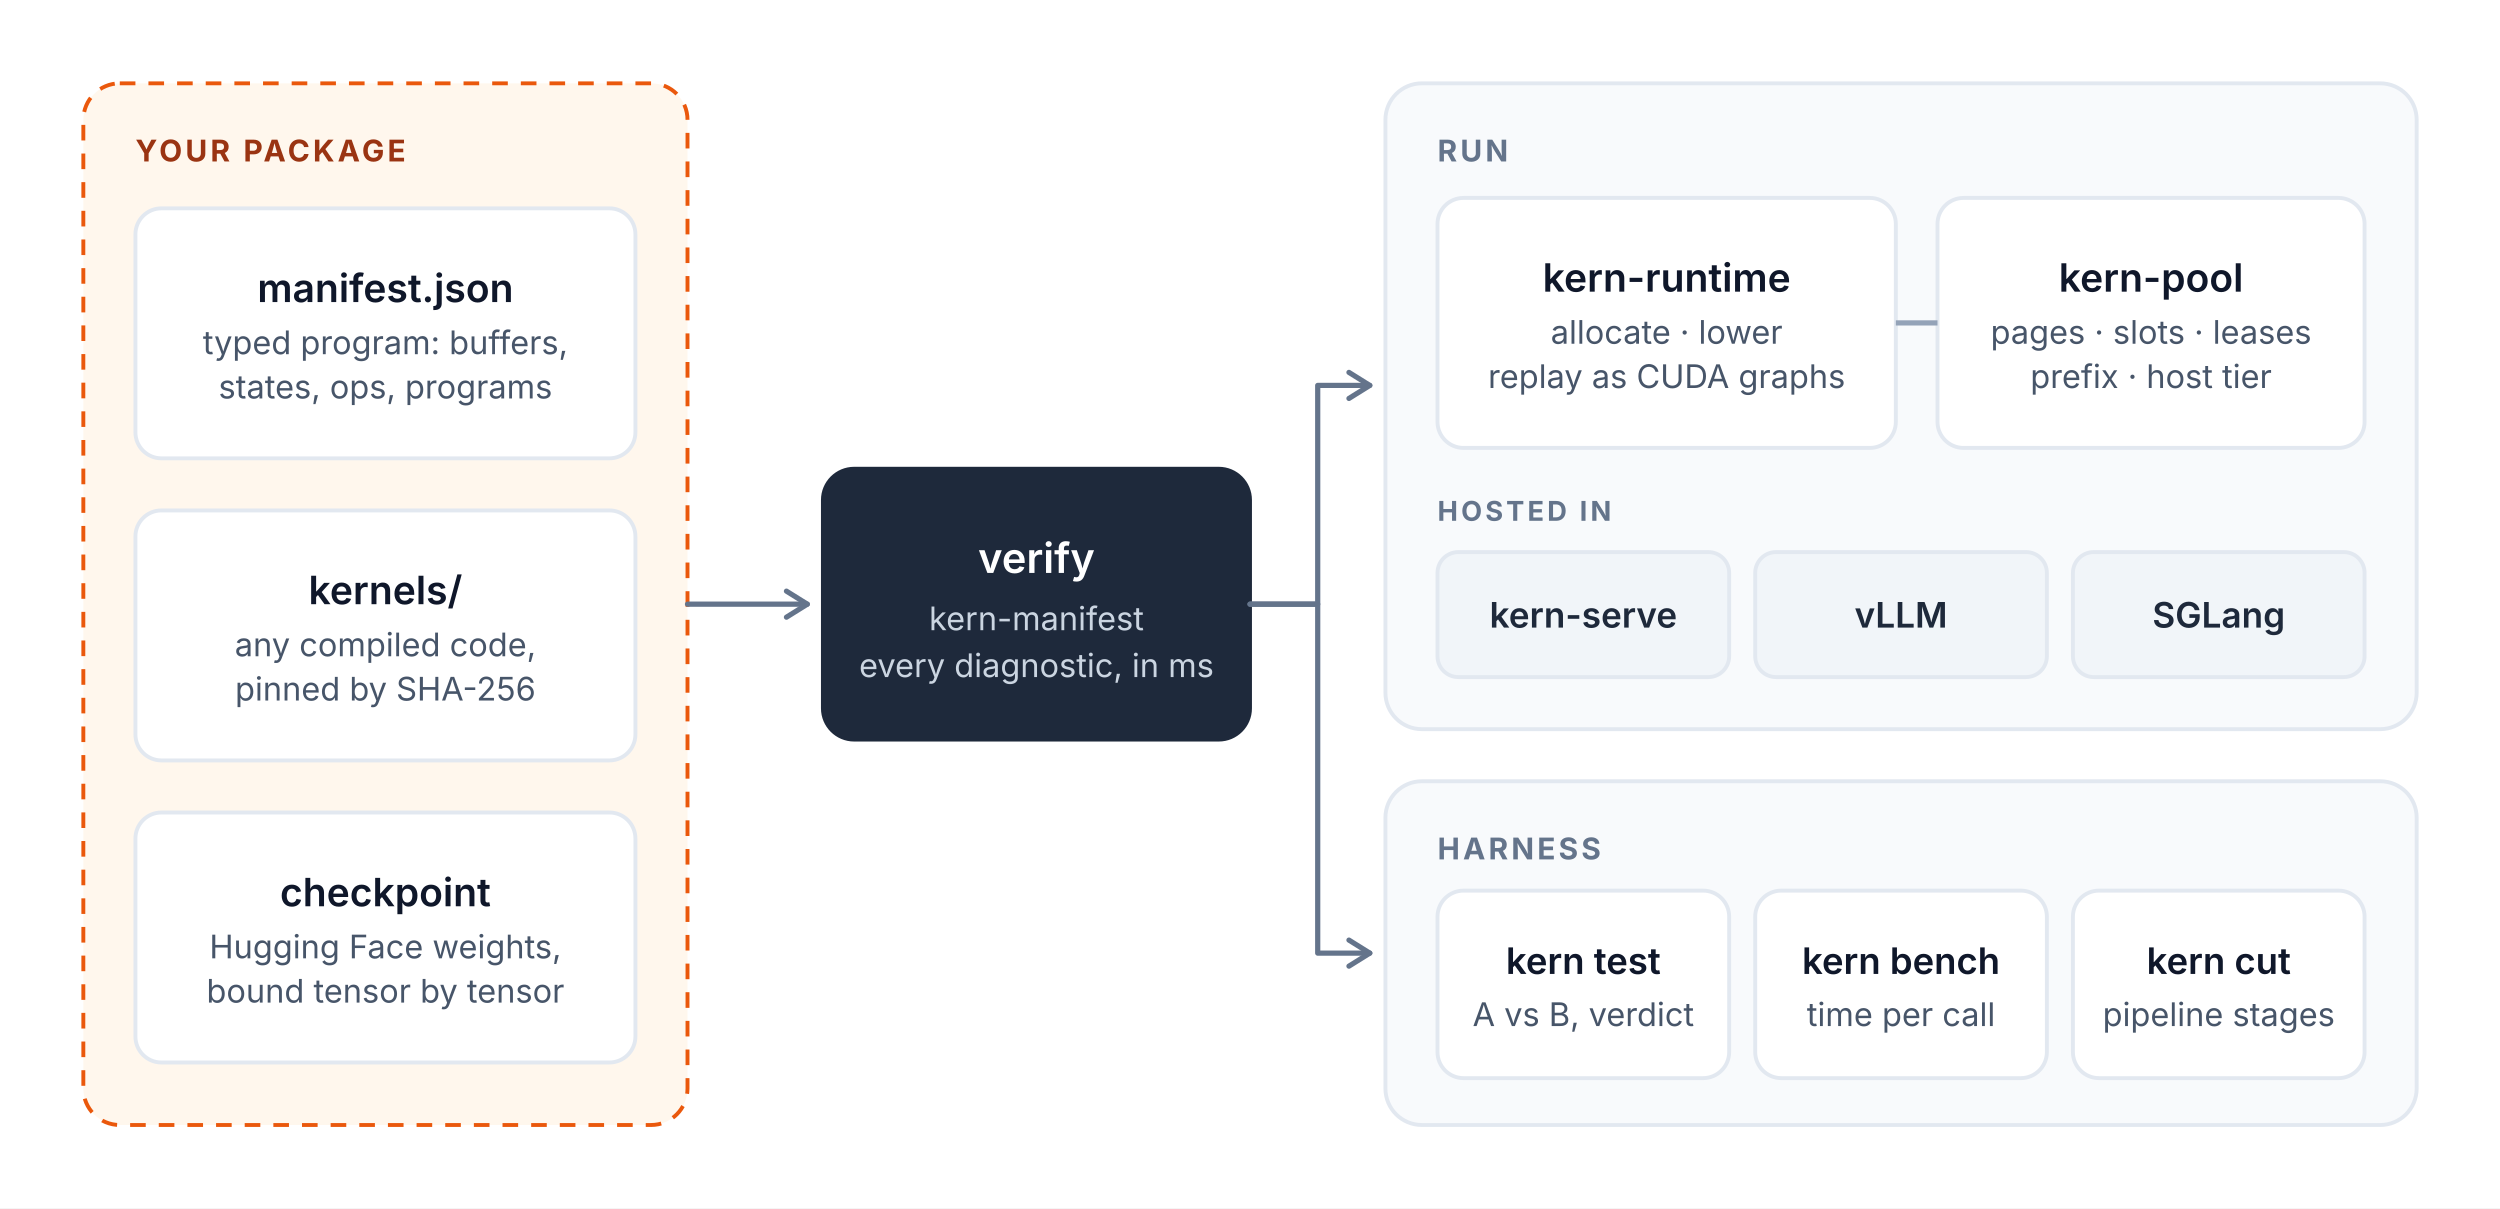
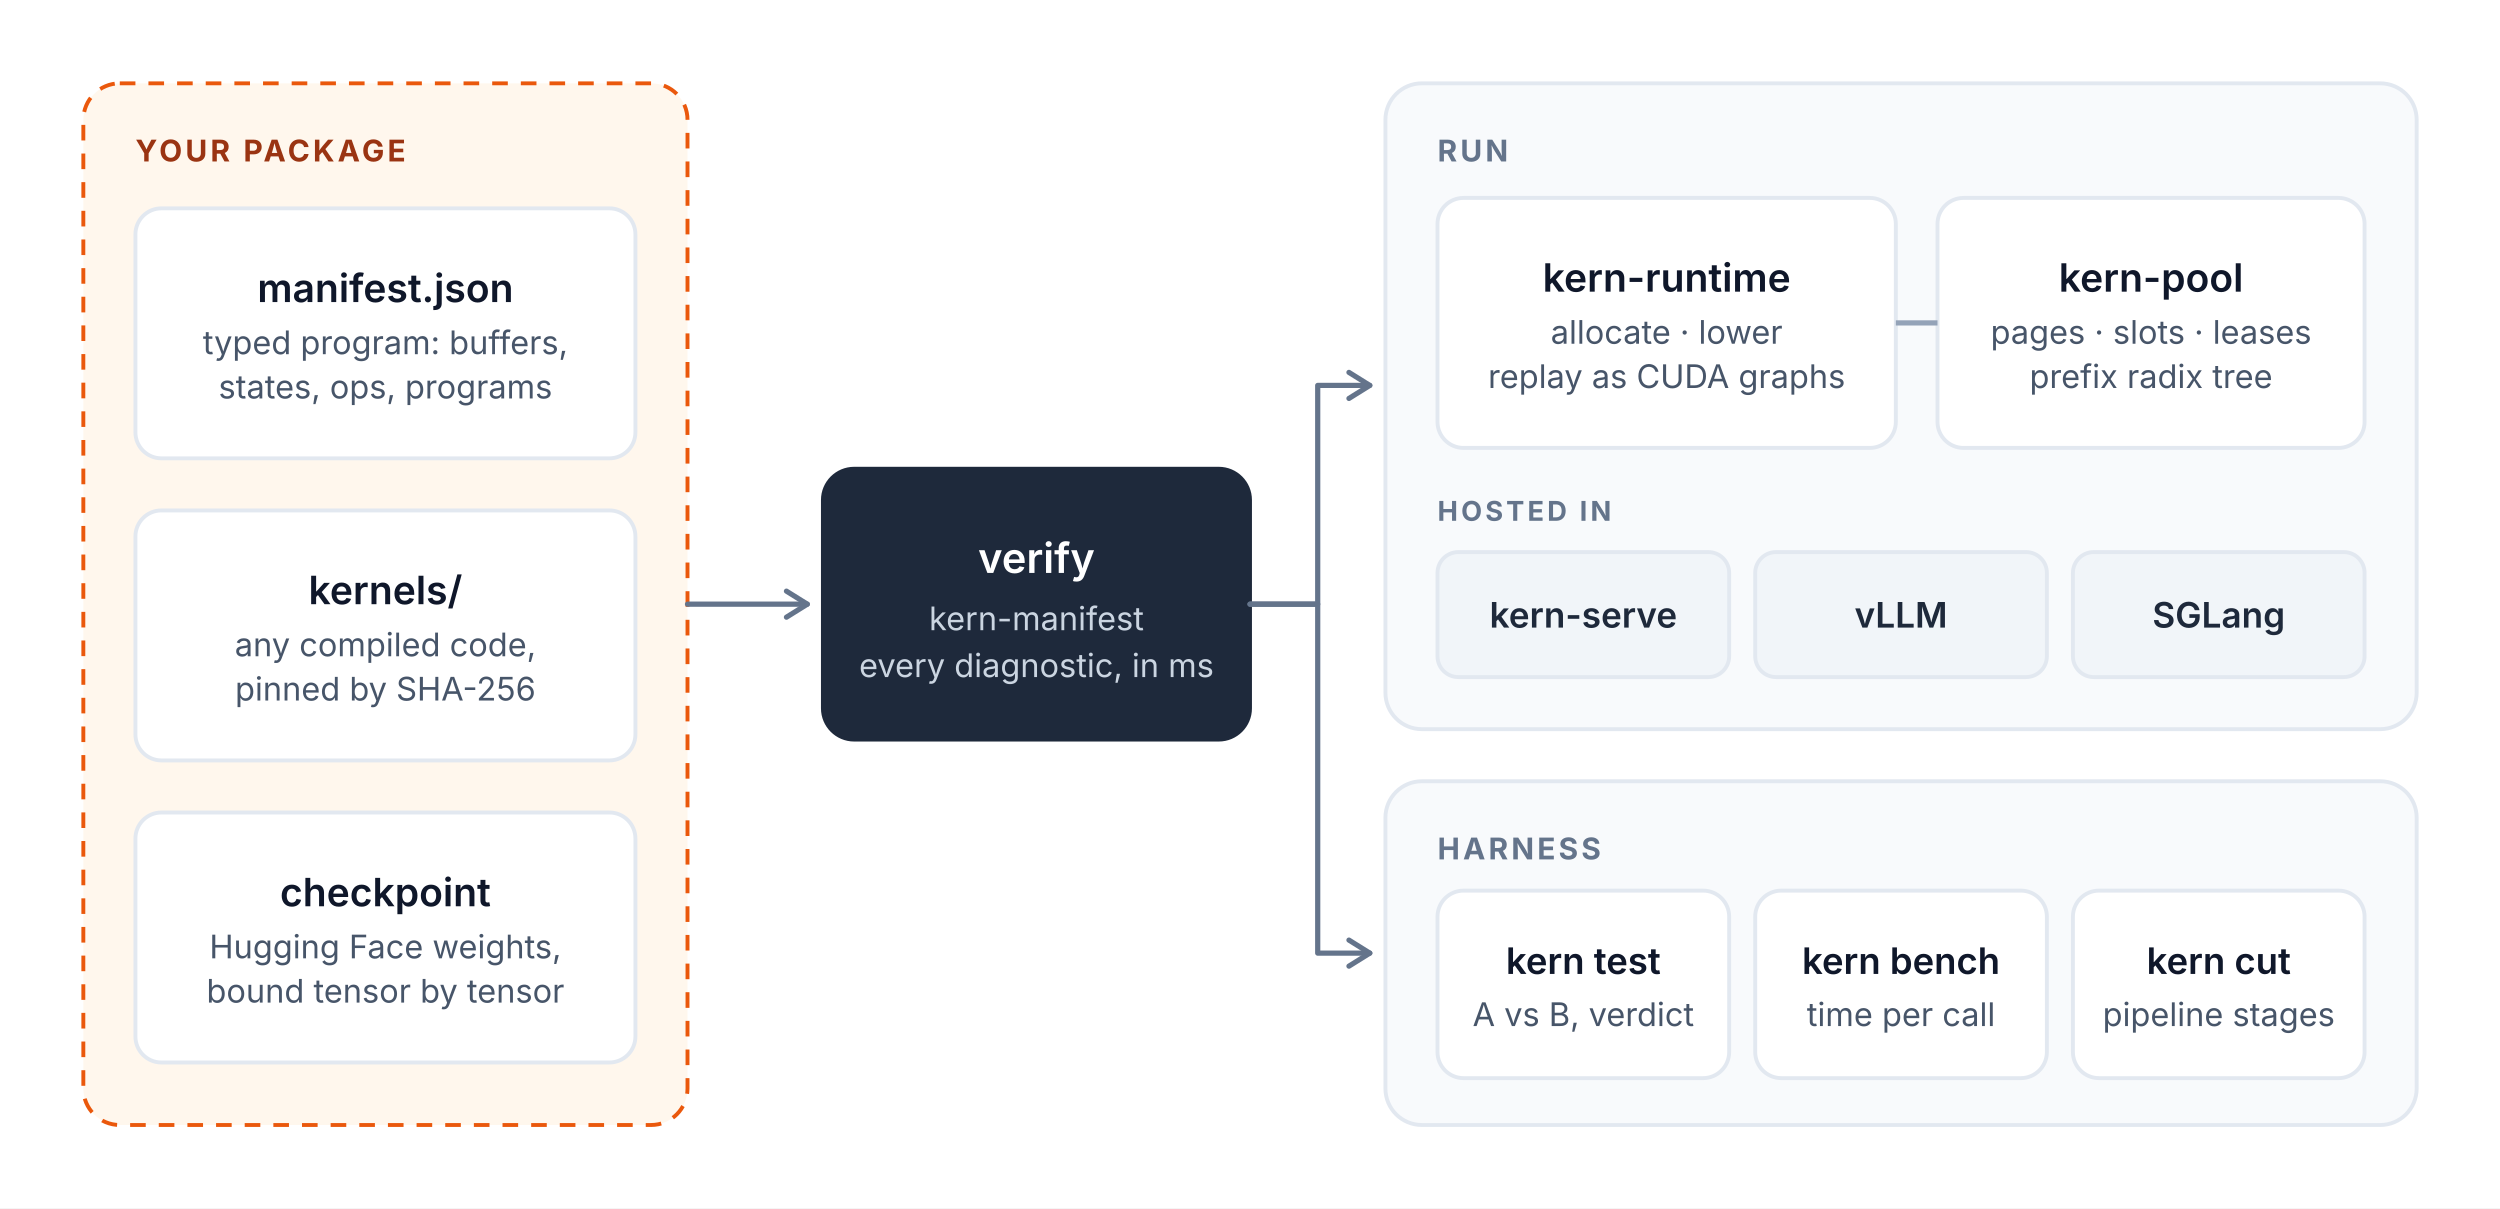
<svg xmlns="http://www.w3.org/2000/svg" viewBox="0 0 960 464" width="960" height="464" font-family="Inter, -apple-system, 'Segoe UI', Helvetica, Arial, sans-serif">
  <rect width="960" height="464" fill="#ffffff" />
  <g transform="translate(0,-24)">
    <rect x="32" y="56" width="232" height="400" rx="14" fill="#fff7ed" stroke="#ea580c" stroke-width="1.5" stroke-dasharray="6 5" />
    <text x="52" y="86" font-size="11.5" font-weight="700" fill="#9a3412" text-anchor="start" letter-spacing="1.2">YOUR PACKAGE</text>
    <rect x="52" y="104" width="192" height="96" rx="10" fill="#ffffff" stroke="#e2e8f0" stroke-width="1.5" />
    <text x="148.0" y="140.0" font-size="15" font-weight="600" fill="#0f172a" text-anchor="middle">manifest.json</text>
    <text x="148.0" y="160.0" font-size="12.5" font-weight="400" fill="#475569" text-anchor="middle">typed program: buffers,</text>
    <text x="148.0" y="177.0" font-size="12.5" font-weight="400" fill="#475569" text-anchor="middle">states, ops, programs</text>
    <rect x="52" y="220" width="192" height="96" rx="10" fill="#ffffff" stroke="#e2e8f0" stroke-width="1.5" />
    <text x="148.0" y="256.0" font-size="15" font-weight="600" fill="#0f172a" text-anchor="middle">kernels/</text>
    <text x="148.0" y="276.0" font-size="12.5" font-weight="400" fill="#475569" text-anchor="middle">any compiled code,</text>
    <text x="148.0" y="293.0" font-size="12.5" font-weight="400" fill="#475569" text-anchor="middle">pinned by SHA-256</text>
    <rect x="52" y="336" width="192" height="96" rx="10" fill="#ffffff" stroke="#e2e8f0" stroke-width="1.5" />
    <text x="148.0" y="372.0" font-size="15" font-weight="600" fill="#0f172a" text-anchor="middle">checkpoint</text>
    <text x="148.0" y="392.0" font-size="12.5" font-weight="400" fill="#475569" text-anchor="middle">Hugging Face weights,</text>
    <text x="148.0" y="409.0" font-size="12.5" font-weight="400" fill="#475569" text-anchor="middle">bound tensor by tensor</text>
    <path d="M264,256 H310" fill="none" stroke="#64748b" stroke-width="2" stroke-linecap="round" stroke-linejoin="round" />
    <path d="M302,251 L310,256 L302,261" fill="none" stroke="#64748b" stroke-width="2" stroke-linecap="round" stroke-linejoin="round" />
    <rect x="316" y="204" width="164" height="104" rx="12" fill="#1e293b" stroke="#1e293b" stroke-width="1.5" />
    <text x="398" y="244" font-size="16" font-weight="600" fill="#ffffff" text-anchor="middle">verify</text>
    <text x="398" y="266" font-size="12.5" font-weight="400" fill="#cbd5e1" text-anchor="middle">kern-manifest</text>
    <text x="398" y="284" font-size="12.5" font-weight="400" fill="#cbd5e1" text-anchor="middle">every diagnostic, in ms</text>
    <path d="M480,256 H506 V172 H526" fill="none" stroke="#64748b" stroke-width="2" stroke-linecap="round" stroke-linejoin="round" />
    <path d="M518,167 L526,172 L518,177" fill="none" stroke="#64748b" stroke-width="2" stroke-linecap="round" stroke-linejoin="round" />
    <path d="M480,256 H506 V390 H526" fill="none" stroke="#64748b" stroke-width="2" stroke-linecap="round" stroke-linejoin="round" />
    <path d="M518,385 L526,390 L518,395" fill="none" stroke="#64748b" stroke-width="2" stroke-linecap="round" stroke-linejoin="round" />
    <rect x="532" y="56" width="396" height="248" rx="14" fill="#f8fafc" stroke="#e2e8f0" stroke-width="1.5" />
    <text x="552" y="86" font-size="11.5" font-weight="700" fill="#64748b" text-anchor="start" letter-spacing="1.2">RUN</text>
    <rect x="552" y="100" width="176" height="96" rx="10" fill="#ffffff" stroke="#e2e8f0" stroke-width="1.5" />
    <text x="640.0" y="136.0" font-size="15" font-weight="600" fill="#0f172a" text-anchor="middle">kern-runtime</text>
    <text x="640.0" y="156.0" font-size="12.5" font-weight="400" fill="#475569" text-anchor="middle">allocate · lower</text>
    <text x="640.0" y="173.0" font-size="12.5" font-weight="400" fill="#475569" text-anchor="middle">replay as CUDA graphs</text>
    <rect x="744" y="100" width="164" height="96" rx="10" fill="#ffffff" stroke="#e2e8f0" stroke-width="1.5" />
    <text x="826.0" y="136.0" font-size="15" font-weight="600" fill="#0f172a" text-anchor="middle">kern-pool</text>
    <text x="826.0" y="156.0" font-size="12.5" font-weight="400" fill="#475569" text-anchor="middle">pages · slots · leases</text>
-     <text x="826.0" y="173.0" font-size="12.5" font-weight="400" fill="#475569" text-anchor="middle">prefix · host tier</text>
+     <text x="826.0" y="173.0" font-size="12.5" font-weight="400" fill="#475569" text-anchor="middle">prefix radix tree</text>
    <path d="M728,148 H744" stroke="#94a3b8" stroke-width="2" />
    <text x="552" y="224" font-size="10.5" font-weight="700" fill="#64748b" text-anchor="start" letter-spacing="1.2">HOSTED IN</text>
    <rect x="552" y="236" width="112" height="48" rx="8" fill="#f1f5f9" stroke="#e2e8f0" stroke-width="1.5" />
    <text x="608" y="265" font-size="13.5" font-weight="600" fill="#1e293b" text-anchor="middle">kern-serve</text>
    <rect x="674" y="236" width="112" height="48" rx="8" fill="#f1f5f9" stroke="#e2e8f0" stroke-width="1.5" />
    <text x="730" y="265" font-size="13.5" font-weight="600" fill="#1e293b" text-anchor="middle">vLLM</text>
    <rect x="796" y="236" width="112" height="48" rx="8" fill="#f1f5f9" stroke="#e2e8f0" stroke-width="1.5" />
    <text x="852" y="265" font-size="13.5" font-weight="600" fill="#1e293b" text-anchor="middle">SGLang</text>
    <rect x="532" y="324" width="396" height="132" rx="14" fill="#f8fafc" stroke="#e2e8f0" stroke-width="1.5" />
    <text x="552" y="354" font-size="11.5" font-weight="700" fill="#64748b" text-anchor="start" letter-spacing="1.2">HARNESS</text>
    <rect x="552" y="366" width="112" height="72" rx="10" fill="#ffffff" stroke="#e2e8f0" stroke-width="1.5" />
    <text x="608.0" y="398.0" font-size="14" font-weight="600" fill="#0f172a" text-anchor="middle">kern test</text>
    <text x="608.0" y="418.0" font-size="12.5" font-weight="400" fill="#475569" text-anchor="middle">A vs B, verdict</text>
    <rect x="674" y="366" width="112" height="72" rx="10" fill="#ffffff" stroke="#e2e8f0" stroke-width="1.5" />
    <text x="730.0" y="398.0" font-size="14" font-weight="600" fill="#0f172a" text-anchor="middle">kern bench</text>
    <text x="730.0" y="418.0" font-size="12.5" font-weight="400" fill="#475569" text-anchor="middle">time per call</text>
    <rect x="796" y="366" width="112" height="72" rx="10" fill="#ffffff" stroke="#e2e8f0" stroke-width="1.5" />
    <text x="852.0" y="398.0" font-size="14" font-weight="600" fill="#0f172a" text-anchor="middle">kern cut</text>
    <text x="852.0" y="418.0" font-size="12.5" font-weight="400" fill="#475569" text-anchor="middle">pipeline stages</text>
  </g>
</svg>
